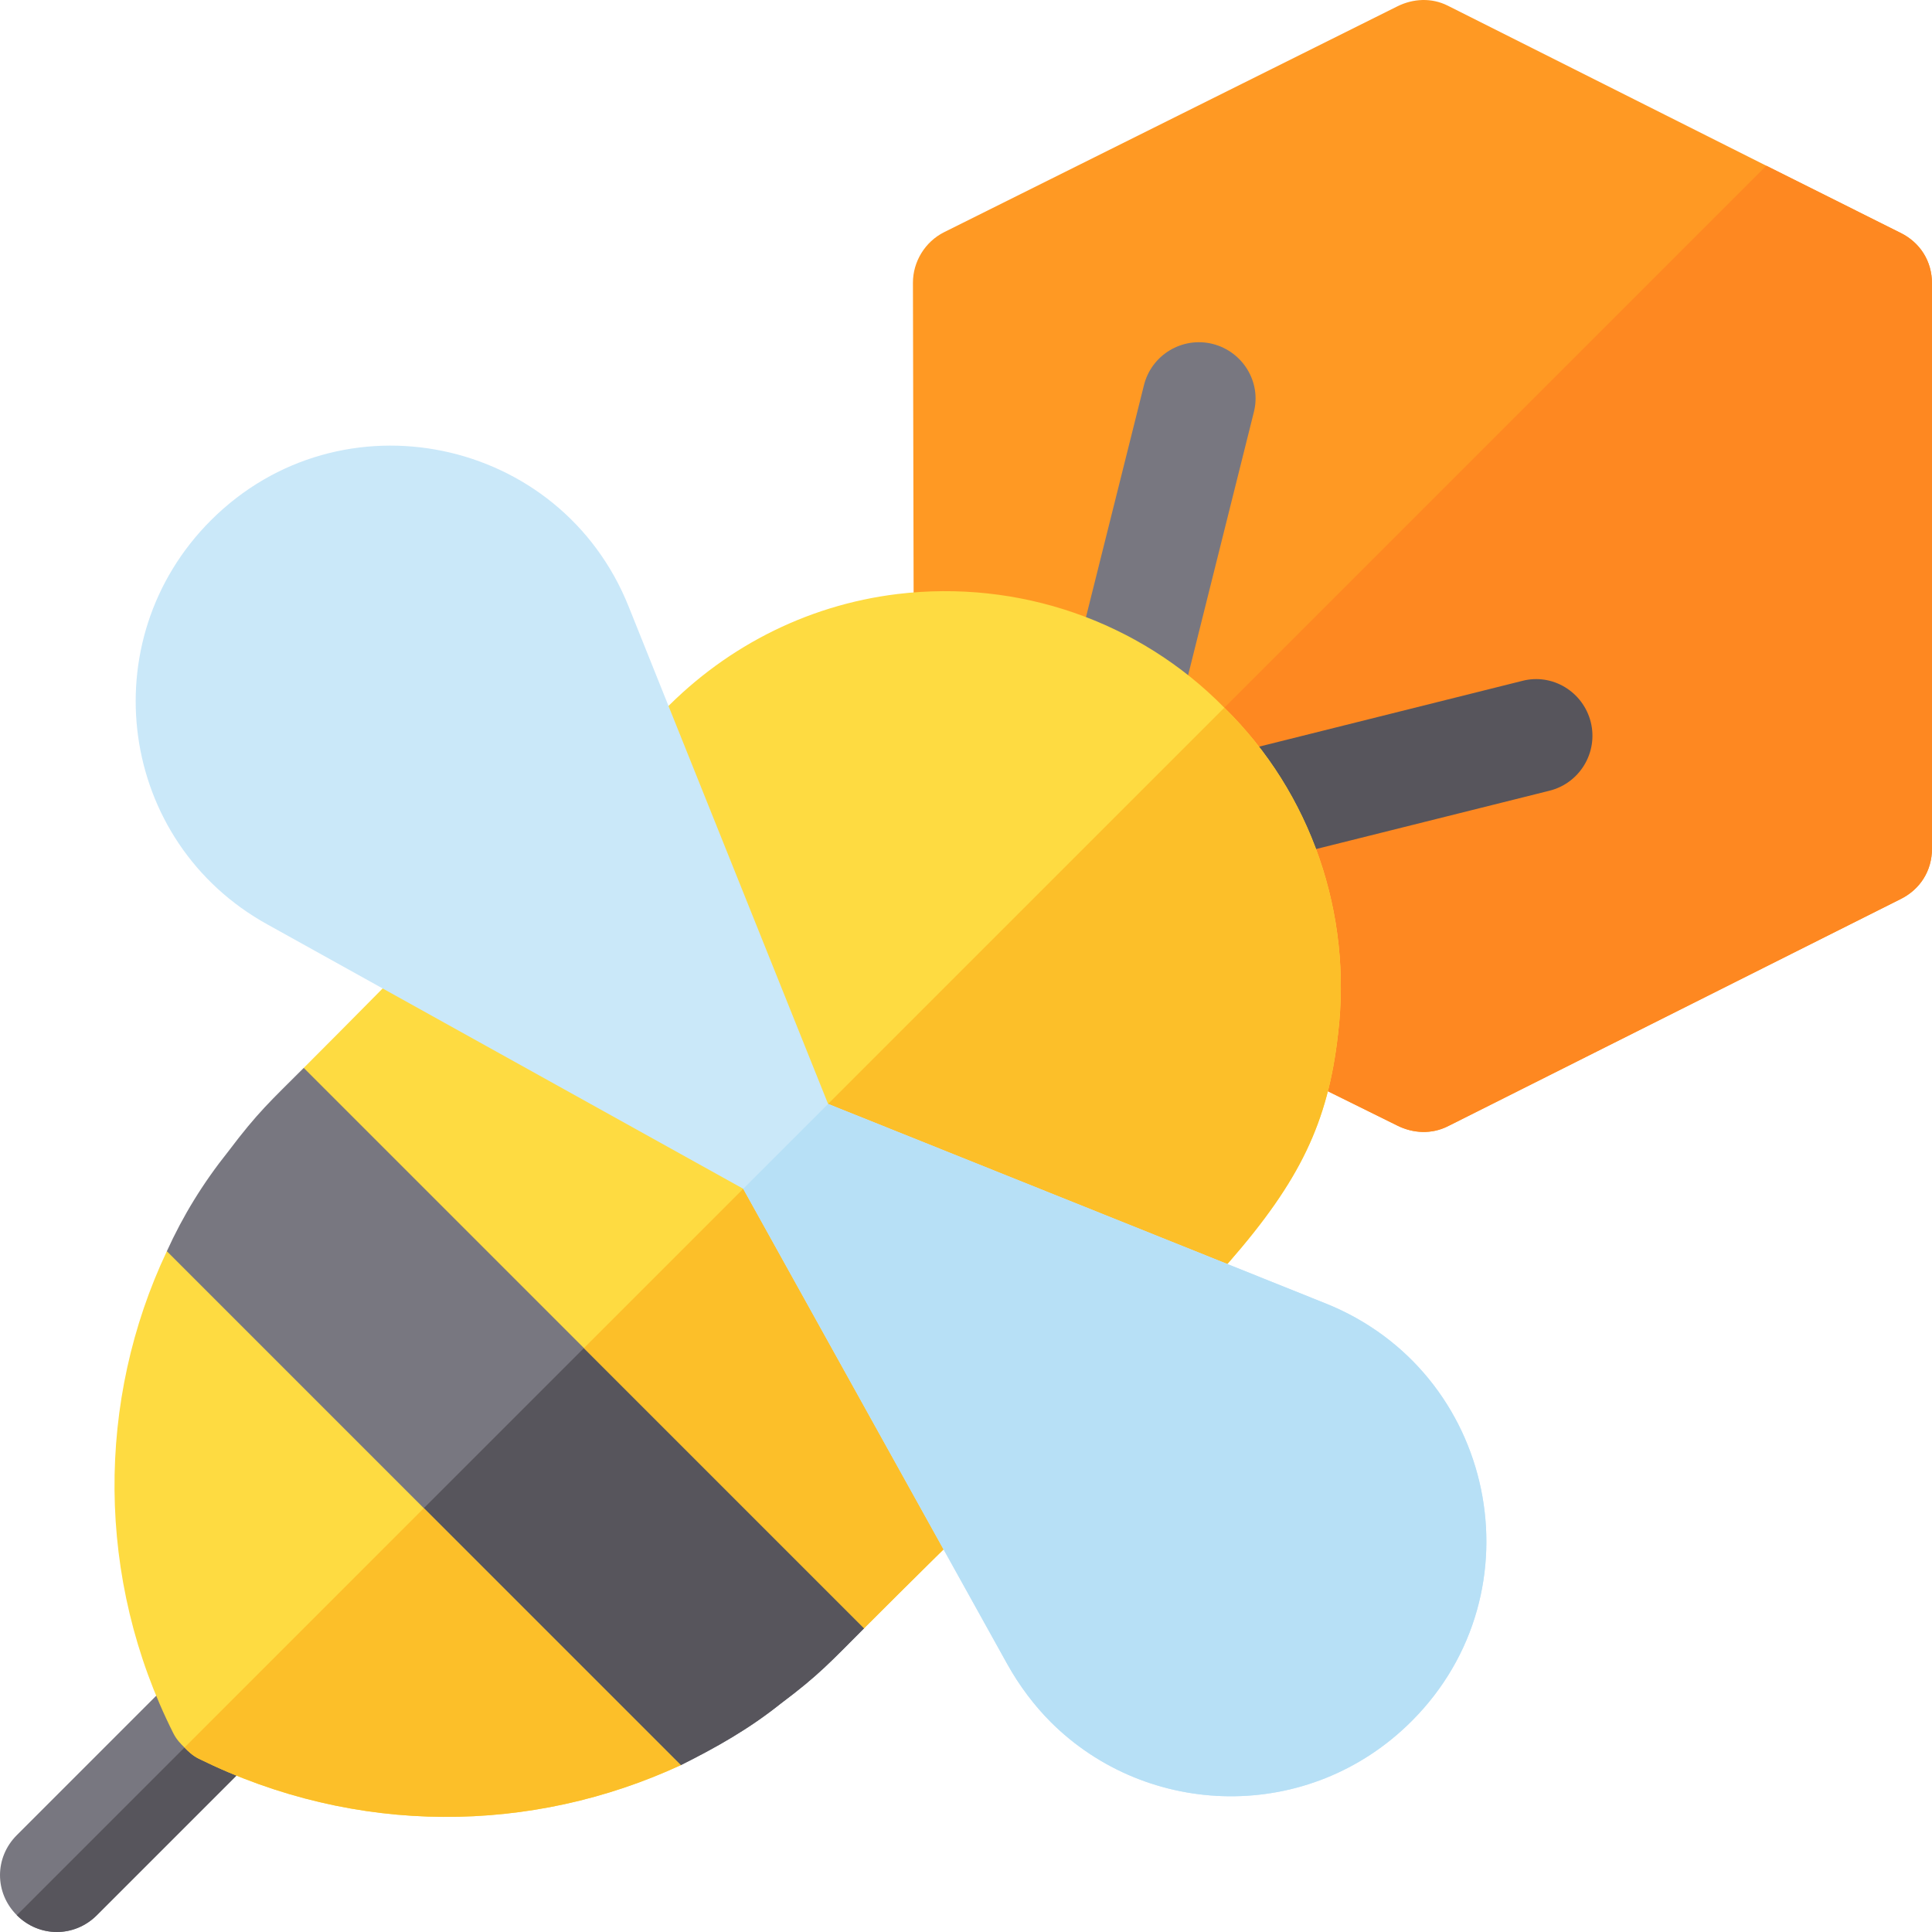
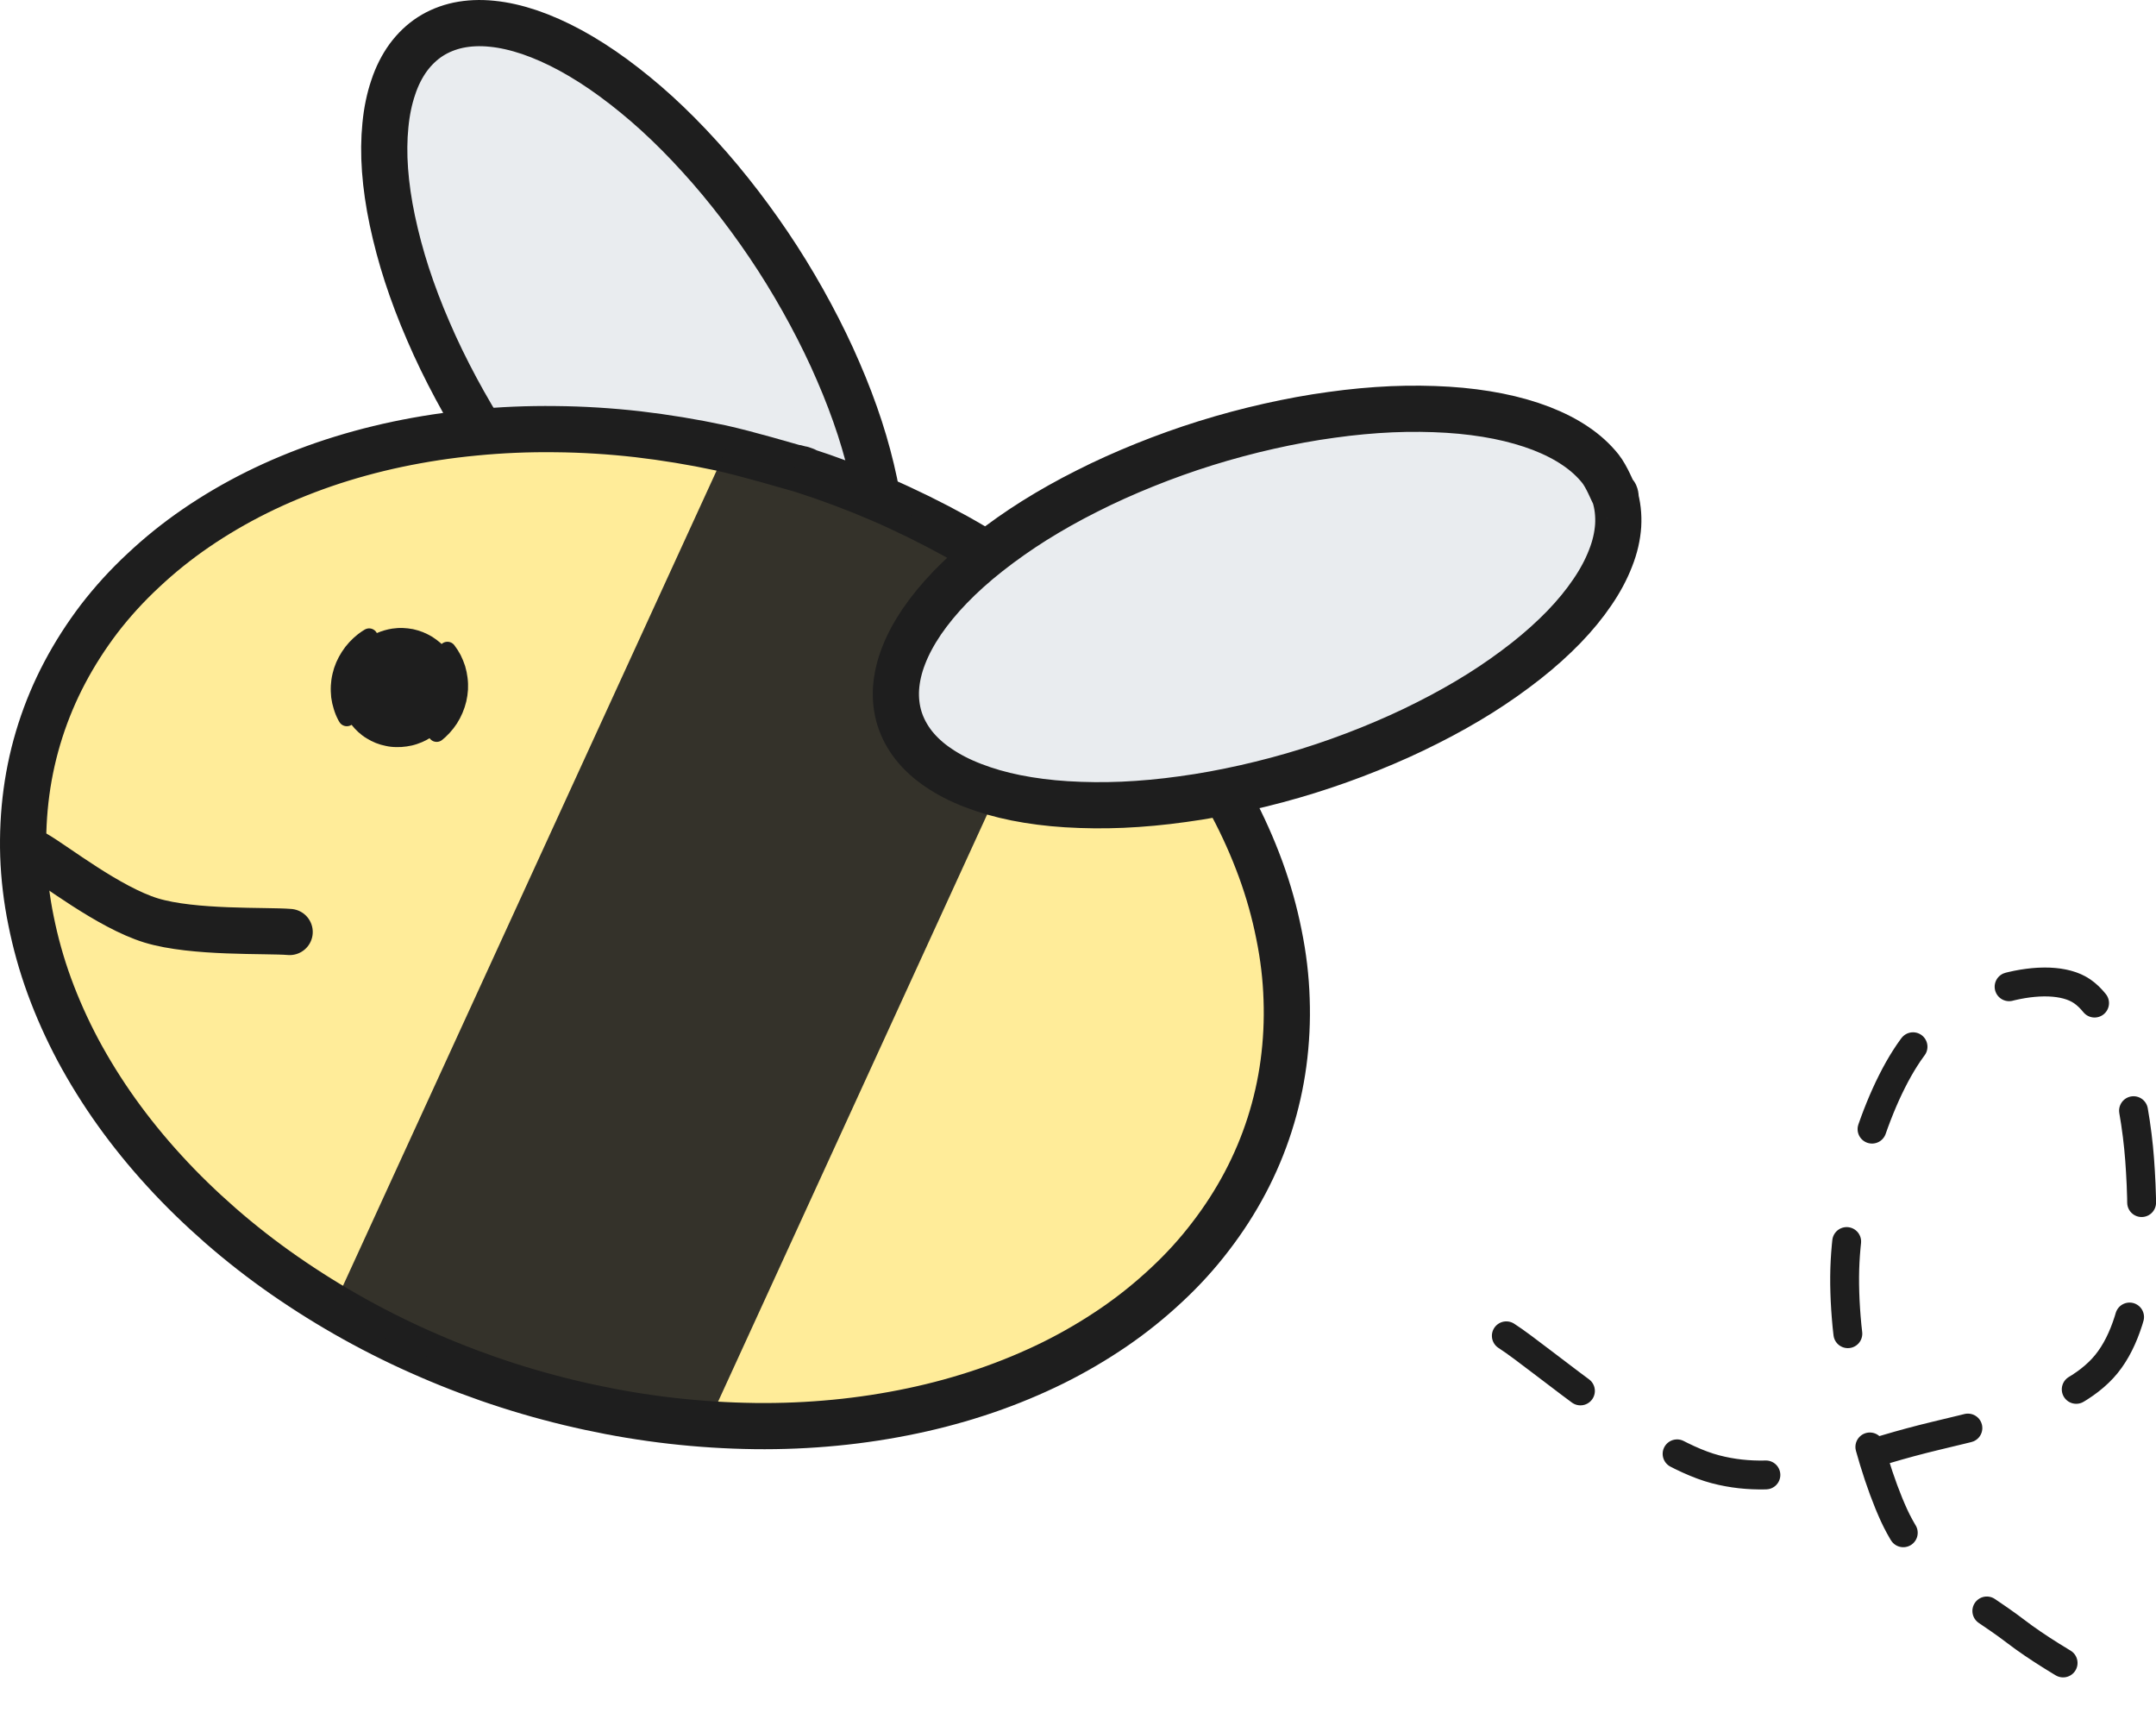
- <svg xmlns="http://www.w3.org/2000/svg" version="1.1" id="Capa_1" x="0px" y="0px" viewBox="0 0 511.999 511.999" style="enable-background:new 0 0 511.999 511.999;" xml:space="preserve">
-   <path style="fill:#FF9923;" d="M503.721,238.241c5.092-2.544,8.273-7.424,8.276-13.363l-0.002-149.774  c0-5.94-3.184-10.821-8.273-13.365l-35.64-17.821L383.649,1.49c-4.243-2.122-9.123-1.91-13.367,0.211L250.211,61.526  c-5.092,2.544-8.273,7.849-8.273,13.365l0.211,96.948c-0.211,3.608,1.274,7.214,3.607,9.973l39.458,44.975l43.701,49.641  c1.274,1.699,2.76,2.76,4.457,3.607l36.911,18.243c4.245,2.125,9.123,2.334,13.367,0.214L503.721,238.241z" />
-   <path style="fill:#FE8821;" d="M328.914,276.428l-43.701-49.641L468.082,43.918l35.64,17.821c5.09,2.544,8.273,7.424,8.273,13.365  l0.001,149.774c-0.003,5.938-3.184,10.819-8.276,13.363l-120.072,60.251c-4.244,2.121-9.121,1.911-13.367-0.214l-36.911-18.243  C331.674,279.188,330.188,278.127,328.914,276.428z" />
-   <path style="fill:#57555C;" d="M312.724,218.554c-1.992-8.027,2.9-16.173,10.929-18.18l79.722-19.923  c8.027-2.109,16.173,2.871,18.194,10.914c1.992,8.027-2.9,16.173-10.929,18.18l-79.722,19.923  C322.896,231.474,314.729,226.612,312.724,218.554z" />
-   <g>
-     <path style="fill:#787780;" d="M294.151,199.981c8.027,1.992,16.173-2.9,18.18-10.929l19.923-79.722   c2.109-8.027-2.871-16.173-10.914-18.194c-8.027-1.992-16.173,2.9-18.18,10.929l-19.923,79.722   C281.231,189.81,286.094,197.976,294.151,199.981z" />
-     <path style="fill:#787780;" d="M70.099,463.116L25.67,507.544c-5.939,5.939-15.274,5.94-21.214,0s-5.939-15.275,0-21.214   l44.429-44.429c5.728-5.728,15.274-5.94,21.214,0C76.039,447.842,75.827,457.387,70.099,463.116z" />
+ <svg xmlns="http://www.w3.org/2000/svg" id="svg64" width="186.748" height="148.289" version="1.1">eyJ2ZXJzaW9uIjoiMSIsImVuY29kaW5nIjoiYnN0cmluZyIsImNvbXByZXNzZWQiOnRydWUsImVuY29kZWQiOiJ4nOVZa1NcdTAwMWLHXHUwMDEy/c6voMhXM5lX90z7m59g+1biXHUwMDFinPjmplIpRVokwWqlSItcdTAwMDGn/N/vmYWwXHUwMDBmoSxgUteF5TKgndneme7TfU7P/rm1vb1Tni+yncfbO9nZcJBPR8vB6c6jdP1DtlxcTedcdTAwMDWGbPV9NT9ZXHUwMDBlq5mTslxcrFx1MDAxZX/7bX2HXHUwMDFhzmdcdTAwMTd3ZXk2y4pyhXm/4Pv29p/Vz+Zz8ny6WGXV9GqgflDQ3L363byoXHUwMDFlajRcdTAwMTkn4rW/mjFdPcfTymyE4cNBvsrqkXRpZ1bMn+5cdTAwMWZcdTAwMWbRRzEzOlhMxnr0dFY/9nCa51x1MDAwN+V5Xi1qNcdG6rFVuZxcdTAwMWZn76ejcoJR37m+6a7l/GQ8KbJV2ry+ujpfXGaG0/K82kN9dVCMK1x1MDAxYlqJhOi0iU40m1x1MDAxOGpcdTAwMGacJdc7XHSKxVx1MDAwNLJBXGam0dVwslx1MDAxOI3B/da7XHUwMDEwhJ3jzkKfzfP5Mi30XHUwMDFik6V/9VJ/XHUwMDFmXGaPx1hvMarnZJJccrPDes7p5fbZq1x1MDAxOMVbR0I6iMSrXHUwMDE5k2w6npRpmaKCi5pjMN7ZaHWoV5JVXHUwMDAxXG7WRK+DrX2ZXHUwMDFlv3g1qpDya1x1MDAxZJXlYJa9SndcdTAwMTQned50bTG6dO1fiKoxZS+vfKr3l+a/aGCxfsLJYjS4XHUwMDAwjVx0Wlg7LNo1/JpPi+Pu4/P58LjG2VbjWbeBNzXc0oV3oEjMluyN4f38+73/TF7u/rB3tDfan43fvnv98vXxl1x1MDAwNm9S2loy1pCJ1ouPXXRr5ZgsMOORXHUwMDAwvoNuq1WkaDk4tlx1MDAxZVx1MDAxMPwseFx1MDAxZlx1MDAxZWZDkXV4R6eseM/sU5JxI0ZX8DZIs1xirETBSimESF14s1x1MDAxMVxcd1xyXHUwMDBmPFB44/ZrsW1cdTAwMWKhXSvdXHUwMDAxlVtcdTAwMWJ789L9XCJcdTAwMWbQs72jgnn36HT/t/z56ruz/C7YtveEbbmmcreh7Dkqr7U4TyQxONeGMlx1MDAwMejeUqryhGpcdTAwMWE3QblcXFx1MDAwZYrVYrBEYP9cdTAwMWXOXcg3qrVz5MBcdOJBXHUwMDE44ZpqXHUwMDFkvbLAKngjXHUwMDEwMN1cXMxcdTAwMDWarTZgXHUwMDFia1x1MDAxYTG9M5xbXHUwMDAz/yhuXHUwMDFiLlx1MDAxZCzLp9NiNC3G3VuyYrRhJFx1MDAxZqzKZ/PZbFpiXHUwMDE5b+fTouzOqOw+WS7np5NssLZpWN44tkjmak2UPvVf2zWUqi9Xf//66NrZu1pcdTAwMDVj2FwizGKjXHUwMDE4dvZRe5hcdTAwMWSn4LtcdTAwMTChK1Dcei16lfKTNVx1MDAxMFx1MDAxMVx1MDAwM4xLy6BT0XjyUZM4o12/OUmZXHUwMDAwLeNxm1x1MDAwMEYta6yCXHUwMDA2XHUwMDFmuGBcIvSCs4F67Vx1MDAxOa9cZoM9UWHTQiTyo/bjbDDiRaf/wVx1MDAwNNNvUJQhrb1lXHUwMDExYK1Bu1x1MDAxN8NGeVx1MDAxMVx1MDAwM0bGMoFEXHUwMDFmei1apJ1cdTAwMGU6eFx1MDAwN56DXHUwMDFm6/y/sOhU4jDjkpJcdTAwMDLX2Vx1MDAxYlhcdTAwMTRFsdq1R0mJnT3DJdE7ZG9cdTAwMDTxXGLZfic6raxF0jtcbonDKKxcdTAwMTmUXHUwMDAwTHnEXHUwMDA0g+S51+LGUpM+XHUwMDA0XHUwMDEwkOhIkFx1MDAwNeQ131x1MDAwMDa4XHUwMDA1kIDLXHUwMDE5OlFcIvDTNMgmjYJM0uJcYvG+gcGkXFzTflx1MDAxMURcdTAwMTHHpmXPKy3kPJbuwV5se815qFxcy+RNwi9cdTAwMTlu7ZdJXHQ0XHUwMDFjXFxcdTAwMTi0tkI3SDqvvFx1MDAwZthcdTAwMTAjr1x1MDAxMMJWPDgouDWponBcdTAwMTPXOcFmXHUwMDE4VVx1MDAwMUImXCLx27aiXCI4VDNcdTAwMTOSXHUwMDA3XHUwMDE47DfnsNNcdTAwMTQ5R1iFa6dcdTAwMDcj37SzXHUwMDEySKNcdTAwMWPYm0DPqMCQeHCOR1x1MDAxZiC+Y1x1MDAwZbop4VFcdTAwMWJJYOozt6labjV/30Geo8PZKGEspKrEW6jz1YE9+KnYP3v5r1x1MDAxZvY+2lXhx+4sfHnqXFwga42NSFP01rXyvVA0hLBZXHUwMDE0fVx1MDAxMtNouys541CRrVjgiZ1BTftyXHUwMDFiT1x1MDAxMzxhpY3e+CtT5s7LxrZcdTAwMTPkizprb3Go8m5WvHr9xlx1MDAxZbrz1Uze8H+zvT9+nt6rMlx1MDAxZlxyVpPss09VdDRcdTAwMTRcdTAwMDW1OFx1MDAwNG2SXHUwMDE2aWObNClcZpuI+qXZtMW6gFx1MDAwYj1cdTAwMDJkXGKeXHUwMDAxXHUwMDFm/SPgpoiyJ1idXHUwMDA3ozhdi6RcdTAwMWHcYDwxpqJqXHUwMDEzmMFcdTAwMDNrbSfILamNh3Cq8rXId1x1MDAxM1VcbntkyE9jomtRtVx1MDAwMXKhXHUwMDFkk47wXHUwMDBlTaTpVWGOXHUwMDE0J/WioVjZsG4zv0rnXHUwMDE1kD5cdTAwMDKYXHUwMDAzy33GyCqtIZlM9Fx1MDAxNCHcNTWt7aZTXHUwMDEwNI7gXG5cdTAwMDRcdTAwMTftQOxVseSUt5HQP6C9gNSxXHUwMDFkg6JcdTAwMTi+gDBcdTAwMTHPMN0rdDwnlWrQ9CRlhHag3ag4JewghyGo0ilN7/JwXHUwMDAzod1Bz+5cdTAwMWNDXHK221x1MDAwMFx1MDAwYt1cdTAwMTQ8WFx1MDAwZcRcdTAwMGYhTr19XHUwMDA1bkDcIP90Qn/wLYG4XHUwMDFiXHUwMDE1XFxcbrGno1iUXHUwMDFl6lx1MDAxNZwg2ZBYjVx1MDAxOC1cdTAwMDBomlq6yViFyqBcdTAwMDVcdTAwMWHbpiPgfqjAedpcdTAwMDdIxEippEjLeTZcdTAwMTVcdTAwMWI0L1x1MDAxMVx1MDAwNY+i595QbCxglbWgoCegLlxm4ydcYrpcdTAwMTGKz9VpXHUwMDE0N1x1MDAxZqNyanm5eYreR2hcdTAwMWazg7xcdTAwMTj//Js+XHUwMDFjv/f5+3fjXHUwMDFmJ7+XdyE007l+r4SGJIdcdTAwMWVHM40mPXWlNXteSDXtMVx1MDAwMVxu21v0Op7WXHUwMDBmn9BMWcTXoHdyobPS21x1MDAxMdqmgyeULuRcYuuIftlcIlx1MDAwNPVcdTAwMTLrc1S0oGhcdTAwMDY9ylx1MDAwMVx1MDAxYZ90ILym1lD6kGwgtVx1MDAwN8Bod5Nrm9VaXHUwMDEyXHUwMDAxPp3K3eIglV+Uxftn37/I47v5XHUwMDEz/eatXHUwMDFj/dt/aW1I5yTVXHUwMDA1VFx1MDAxNoIsdVx1MDAxNpondLBcdTAwMWO0Slx1MDAwNzKQ/OApK92su1x1MDAxZixb8CDaoopnXHUwMDEyXHUwMDFmX4NlRvWFPkw0XHUwMDAzdmXiLpRRaF2EtLRcdTAwMGZcdTAwMDDJX402g/zSXGK5QP1oa7glpqhcdTAwMWLxXjmwXHRF6bOGn1tcdTAwMTLk5lx1MDAxNzGbuz0nkVx1MDAwMzUysK98fNj3cjQ8PSty/eFcdTAwMTWd54tTOXn9/yxcdTAwMWb972GcOKhU9iagOCCGndZcdTAwMGV9XzrKgahcdTAwMDIhxkZcdTAwMTLc+3tcdTAwMThcdTAwMDU9a1x1MDAwNJStk1x1MDAxMKrPXHUwMDFlXHUwMDFih1x1MDAxN6Bla1EkdDo9XHUwMDA1XG7W+jujxVmj3YN4bf61XHUwMDE0kY2RT5/1mG/K+63LXHUwMDA37FxmXHUwMDE2i4NcdTAwMTK+v4rhzodpdvr02lfc6bOzdVx1MDAxOdKUn1lcdTAwMTX6T1uf/lx1MDAwN613XHUwMDBiyCJ9<defs id="defs4">
+     <style id="style2">@font-face{font-family:"Virgil";src:url(https://excalidraw.com/Virgil.woff2)}@font-face{font-family:"Cascadia";src:url(https://excalidraw.com/Cascadia.woff2)}@font-face{font-family:"Assistant";src:url(https://excalidraw.com/Assistant-Regular.woff2)}</style>
+   </defs>
+   <g id="g10" stroke-linecap="round" transform="rotate(57.171 29.371 43.217)">
+     <path id="path6" fill="#e9ecef" stroke="none" stroke-width="0" d="M64.89 14.87c0 .86-.17 1.73-.49 2.58-.33.85-.82 1.7-1.47 2.5-.64.81-1.45 1.61-2.39 2.35-.94.75-2.03 1.47-3.24 2.13-1.21.66-2.56 1.28-4 1.83a46.57 46.57 0 0 1-4.63 1.49c-1.63.43-3.36.8-5.13 1.09-1.76.3-3.61.52-5.46.67-1.85.15-3.76.23-5.64.23-1.87 0-3.78-.08-5.63-.23-1.85-.15-3.7-.37-5.46-.67-1.77-.29-3.5-.66-5.13-1.09a46.57 46.57 0 0 1-4.63-1.49c-1.44-.55-2.79-1.17-4-1.83-1.21-.66-2.3-1.38-3.24-2.13-.94-.74-1.75-1.54-2.39-2.35-.65-.8-1.14-1.65-1.47-2.5C.17 16.6 0 15.73 0 14.87c0-.86.17-1.74.49-2.58.33-.85.82-1.7 1.47-2.51.64-.81 1.45-1.6 2.39-2.35.94-.74 2.03-1.46 3.24-2.12 1.21-.66 2.56-1.28 4-1.83a46.57 46.57 0 0 1 4.63-1.49c1.63-.43 3.36-.8 5.13-1.09 1.76-.3 3.61-.52 5.46-.67C28.66.08 30.57 0 32.44 0c1.88 0 3.79.08 5.64.23 1.85.15 3.7.37 5.46.67 1.77.29 3.5.66 5.13 1.09 1.62.43 3.19.94 4.63 1.49s2.79 1.17 4 1.83c1.21.66 2.3 1.38 3.24 2.12.94.75 1.75 1.54 2.39 2.35.65.81 1.14 1.66 1.47 2.51.32.84.41 2.15.49 2.58.08.43.08-.43 0 0" />
+     <path id="path8" fill="none" stroke="#1e1e1e" stroke-width="4" d="M64.89 14.87c0 .86-.17 1.73-.49 2.58-.33.85-.82 1.7-1.47 2.5-.64.81-1.45 1.61-2.39 2.35-.94.75-2.03 1.47-3.24 2.13-1.21.66-2.56 1.28-4 1.83a46.57 46.57 0 0 1-4.63 1.49c-1.63.43-3.36.8-5.13 1.09-1.76.3-3.61.52-5.46.67-1.85.15-3.76.23-5.64.23-1.87 0-3.78-.08-5.63-.23-1.85-.15-3.7-.37-5.46-.67-1.77-.29-3.5-.66-5.13-1.09a46.57 46.57 0 0 1-4.63-1.49c-1.44-.55-2.79-1.17-4-1.83-1.21-.66-2.3-1.38-3.24-2.13-.94-.74-1.75-1.54-2.39-2.35-.65-.8-1.14-1.65-1.47-2.5C.17 16.6 0 15.73 0 14.87c0-.86.17-1.74.49-2.58.33-.85.82-1.7 1.47-2.51.64-.81 1.45-1.6 2.39-2.35.94-.74 2.03-1.46 3.24-2.12 1.21-.66 2.56-1.28 4-1.83a46.57 46.57 0 0 1 4.63-1.49c1.63-.43 3.36-.8 5.13-1.09 1.76-.3 3.61-.52 5.46-.67C28.66.08 30.57 0 32.44 0c1.88 0 3.79.08 5.64.23 1.85.15 3.7.37 5.46.67 1.77.29 3.5.66 5.13 1.09 1.62.43 3.19.94 4.63 1.49s2.79 1.17 4 1.83c1.21.66 2.3 1.38 3.24 2.12.94.75 1.75 1.54 2.39 2.35.65.81 1.14 1.66 1.47 2.51.32.84.41 2.15.49 2.58.08.43.08-.43 0 0" />
  </g>
-   <path style="fill:#57555C;" d="M70.099,463.116L25.67,507.544c-5.939,5.939-15.274,5.94-21.214,0L70.1,441.9  C76.039,447.842,75.827,457.387,70.099,463.116z" />
-   <path style="fill:#787780;" d="M206.931,451.447c-8.487,6.787-17.181,11.671-26.519,16.336l-38.186-3.818l-92.707-92.707  l-5.302-39.669c4.24-9.337,9.548-18.032,16.336-26.519c7.847-10.397,11.031-13.154,19.94-22.064l41.791,9.971l109.042,109.042  l-2.333,29.489C220.085,440.416,217.117,443.81,206.931,451.447z" />
-   <path style="fill:#57555C;" d="M228.995,431.507c-8.91,8.91-11.879,12.304-22.064,19.94c-8.487,6.787-17.181,11.671-26.519,16.336  l-38.186-3.818l-47.096-47.096l75.523-75.523l60.673,60.673L228.995,431.507z" />
-   <path style="fill:#FEDB41;" d="M180.414,467.782c-39.458,18.244-85.917,18.881-127.711-1.699c-1.696-0.847-2.755-1.906-3.817-2.968  c-1.062-1.062-2.121-2.121-2.968-3.817c-20.58-40.945-20.367-88.253-1.699-127.712L180.414,467.782z" />
-   <path style="fill:#FCBF29;" d="M112.316,399.685l68.098,68.098c-39.458,18.244-85.917,18.881-127.711-1.699  c-1.696-0.847-2.755-1.906-3.817-2.968L112.316,399.685z" />
-   <path style="fill:#FEDB41;" d="M228.995,431.507L80.494,283.005c30.126-30.126,22.062-22.912,93.768-92.919  c16.759-18.033,39.034-29.701,63.644-32.671c31.819-3.82,63.853,6.999,86.554,30.126c23.125,22.701,33.945,54.735,30.126,86.554  C349.28,320.978,324.672,335.829,228.995,431.507z" />
-   <path style="fill:#FCBF29;" d="M228.995,431.507l-74.25-74.25L324.46,187.541c23.125,22.701,33.945,54.735,30.126,86.554  C349.28,320.978,324.672,335.829,228.995,431.507z" />
-   <path style="fill:#CAE8F9;" d="M351.191,345.375L219.45,292.551L166.626,160.81c-18.034-45.19-76.372-57.279-110.74-22.912  c-31.822,31.822-24.61,85.281,15.063,107.132l126.013,70.007l70.007,126.013c3.184,5.729,7.213,11.034,11.456,15.275  c25.668,25.668,68.522,26.943,95.678-0.212C408.47,421.747,396.38,363.409,351.191,345.375z" />
-   <path style="fill:#B7E0F6;" d="M374.102,456.114c-27.156,27.156-70.009,25.88-95.678,0.212c-4.242-4.242-8.271-9.546-11.456-15.275  l-70.006-126.013l22.487-22.487l131.741,52.824C396.38,363.409,408.47,421.747,374.102,456.114z" />
-   <g>
- </g>
-   <g>
- </g>
-   <g>
- </g>
-   <g>
- </g>
-   <g>
- </g>
-   <g>
- </g>
-   <g>
- </g>
-   <g>
- </g>
-   <g>
- </g>
-   <g>
- </g>
-   <g>
- </g>
-   <g>
- </g>
-   <g>
- </g>
-   <g>
- </g>
-   <g>
- </g>
+   <g id="g16" stroke-linecap="round" transform="rotate(-72.231 65.93 57.78)">
+     <path id="path12" fill="#ffec99" stroke="none" stroke-width="0" d="M83.29 55.9c0 2.44-.12 4.89-.35 7.3-.24 2.41-.6 4.82-1.06 7.17-.47 2.35-1.06 4.68-1.76 6.93-.69 2.25-1.5 4.45-2.41 6.56-.9 2.1-1.92 4.15-3.02 6.08-1.1 1.93-2.31 3.78-3.59 5.5a49.525 49.525 0 0 1-4.1 4.82 44.042 44.042 0 0 1-4.53 4.06c-1.57 1.22-3.21 2.3-4.89 3.23-1.67.94-3.4 1.73-5.15 2.35a32.78 32.78 0 0 1-5.35 1.43 30.963 30.963 0 0 1-10.87 0c-1.8-.32-3.59-.8-5.34-1.43-1.75-.62-3.49-1.41-5.16-2.35-1.67-.93-3.32-2.01-4.89-3.23a44.042 44.042 0 0 1-4.53-4.06c-1.43-1.48-2.81-3.1-4.09-4.82a54.202 54.202 0 0 1-3.59-5.5 60.409 60.409 0 0 1-3.03-6.08c-.91-2.11-1.72-4.31-2.41-6.56A71.658 71.658 0 0 1 .36 63.2a73.874 73.874 0 0 1 0-14.59 71.658 71.658 0 0 1 2.81-14.1c.69-2.25 1.5-4.45 2.41-6.56.91-2.1 1.92-4.15 3.03-6.08 1.1-1.93 2.31-3.78 3.59-5.5 1.28-1.72 2.66-3.34 4.09-4.82 1.44-1.48 2.96-2.84 4.53-4.06 1.57-1.22 3.22-2.3 4.89-3.23 1.67-.94 3.41-1.73 5.16-2.36 1.75-.62 3.54-1.1 5.34-1.42a30.963 30.963 0 0 1 10.87 0c1.8.32 3.6.8 5.35 1.42 1.75.63 3.48 1.42 5.15 2.36 1.68.93 3.32 2.01 4.89 3.23 1.57 1.22 3.09 2.58 4.53 4.06 1.44 1.48 2.81 3.1 4.1 4.82 1.28 1.72 2.49 3.57 3.59 5.5a60.35 60.35 0 0 1 3.02 6.08c.91 2.11 1.72 4.31 2.41 6.56.7 2.25 1.29 4.58 1.76 6.93.46 2.35.82 4.76 1.06 7.17.23 2.41.3 6.08.35 7.29.06 1.22.06-1.21 0 0" />
+     <path id="path14" fill="none" stroke="#1e1e1e" stroke-width="4" d="M83.29 55.9c0 2.44-.12 4.89-.35 7.3-.24 2.41-.6 4.82-1.06 7.17-.47 2.35-1.06 4.68-1.76 6.93-.69 2.25-1.5 4.45-2.41 6.56-.9 2.1-1.92 4.15-3.02 6.08-1.1 1.93-2.31 3.78-3.59 5.5a49.525 49.525 0 0 1-4.1 4.82 44.042 44.042 0 0 1-4.53 4.06c-1.57 1.22-3.21 2.3-4.89 3.23-1.67.94-3.4 1.73-5.15 2.35a32.78 32.78 0 0 1-5.35 1.43 30.963 30.963 0 0 1-10.87 0c-1.8-.32-3.59-.8-5.34-1.43-1.75-.62-3.49-1.41-5.16-2.35-1.67-.93-3.32-2.01-4.89-3.23a44.042 44.042 0 0 1-4.53-4.06c-1.43-1.48-2.81-3.1-4.09-4.82a54.202 54.202 0 0 1-3.59-5.5 60.409 60.409 0 0 1-3.03-6.08c-.91-2.11-1.72-4.31-2.41-6.56A71.658 71.658 0 0 1 .36 63.2a73.874 73.874 0 0 1 0-14.59 71.658 71.658 0 0 1 2.81-14.1c.69-2.25 1.5-4.45 2.41-6.56.91-2.1 1.92-4.15 3.03-6.08 1.1-1.93 2.31-3.78 3.59-5.5 1.28-1.72 2.66-3.34 4.09-4.82 1.44-1.48 2.96-2.84 4.53-4.06 1.57-1.22 3.22-2.3 4.89-3.23 1.67-.94 3.41-1.73 5.16-2.36 1.75-.62 3.54-1.1 5.34-1.42a30.963 30.963 0 0 1 10.87 0c1.8.32 3.6.8 5.35 1.42 1.75.63 3.48 1.42 5.15 2.36 1.68.93 3.32 2.01 4.89 3.23 1.57 1.22 3.09 2.58 4.53 4.06 1.44 1.48 2.81 3.1 4.1 4.82 1.28 1.72 2.49 3.57 3.59 5.5a60.35 60.35 0 0 1 3.02 6.08c.91 2.11 1.72 4.31 2.41 6.56.7 2.25 1.29 4.58 1.76 6.93.46 2.35.82 4.76 1.06 7.17.23 2.41.3 6.08.35 7.29.06 1.22.06-1.21 0 0" />
+   </g>
+   <g id="g24" stroke-linecap="round" transform="translate(-8 -7.999)">
+     <g id="g22" fill-opacity=".9" fill-rule="evenodd" stroke-opacity=".9" transform="translate(101.123 61.911)">
+       <path id="path18" fill="#1e1e1e" fill-rule="evenodd" stroke="none" stroke-width="0" d="m0 0-.71-.64-4.19-3.17-4.5-2.89-4.77-2.57-4.98-2.23-5.16-1.86-5.28-1.48-.63-.13-34.12 74.43 4.47 2.41 4.99 2.23 5.15 1.86 5.28 1.48 5.35 1.08 5.37.68 1.97.1L0 0" />
+       <path id="path20" fill="none" stroke="transparent" stroke-width="2" d="M0 0c-.21-.19-.43-.38-.71-.64M0 0c-.19-.17-.39-.35-.71-.64m0 0c-.85-.64-1.7-1.28-4.19-3.17M-.71-.64c-.87-.65-1.73-1.31-4.19-3.17m0 0c-.91-.59-1.82-1.17-4.5-2.89m4.5 2.89c-1.03-.67-2.06-1.33-4.5-2.89m0 0c-1.3-.7-2.59-1.4-4.77-2.57M-9.4-6.7c-1.15-.62-2.29-1.24-4.77-2.57m0 0c-1.96-.88-3.93-1.76-4.98-2.23m4.98 2.23c-1.31-.59-2.63-1.18-4.98-2.23m0 0c-2.06-.74-4.12-1.49-5.16-1.86m5.16 1.86c-1.07-.39-2.14-.77-5.16-1.86m0 0c-1.08-.31-2.16-.61-5.28-1.48m5.28 1.48c-1.16-.33-2.33-.66-5.28-1.48m0 0c-.15-.04-.31-.07-.63-.13m.63.13c-.16-.04-.33-.07-.63-.13m0 0C-41.5 9.64-52.79 34.26-64.34 59.46m34.12-74.43c-9.2 20.06-18.39 40.13-34.12 74.43m0 0c1.12.6 2.23 1.2 4.47 2.41m-4.47-2.41c1.35.72 2.69 1.45 4.47 2.41m0 0c1.19.53 2.38 1.06 4.99 2.23m-4.99-2.23c1.58.7 3.15 1.41 4.99 2.23m0 0c1.04.37 2.09.75 5.15 1.86m-5.15-1.86c1.73.62 3.46 1.25 5.15 1.86m0 0c1.91.53 3.82 1.07 5.28 1.48m-5.28-1.48c2.1.59 4.19 1.17 5.28 1.48m0 0c1.49.3 2.98.6 5.35 1.08m-5.35-1.08c1.72.35 3.44.7 5.35 1.08m0 0c1.64.21 3.27.42 5.37.68m-5.37-.68c1.49.19 2.97.38 5.37.68m0 0c.42.02.84.04 1.97.1m-1.97-.1c.67.04 1.33.07 1.97.1m0 0C-24.17 52.73-16.58 36.17 0 0m-31.76 69.3C-23.67 51.64-15.58 33.99 0 0m0 0s0 0 0 0m0 0s0 0 0 0" />
+     </g>
+   </g>
+   <mask id="mask26" />
+   <g id="g32" stroke-linecap="round" transform="rotate(-17.319 194.433 -217.244)">
+     <path id="path28" fill="#e9ecef" stroke="none" stroke-width="0" d="M64.89 14.87c0 .86-.17 1.73-.49 2.58-.33.85-.82 1.7-1.47 2.5-.64.81-1.45 1.61-2.39 2.35-.94.75-2.03 1.47-3.24 2.13-1.21.66-2.56 1.28-4 1.83a46.57 46.57 0 0 1-4.63 1.49c-1.63.43-3.36.8-5.13 1.09-1.76.3-3.61.52-5.46.67-1.85.15-3.76.23-5.64.23-1.87 0-3.78-.08-5.63-.23-1.85-.15-3.7-.37-5.46-.67-1.77-.29-3.5-.66-5.13-1.09a46.57 46.57 0 0 1-4.63-1.49c-1.44-.55-2.79-1.17-4-1.83-1.21-.66-2.3-1.38-3.24-2.13-.94-.74-1.75-1.54-2.39-2.35-.65-.8-1.14-1.65-1.47-2.5C.17 16.6 0 15.73 0 14.87c0-.86.17-1.74.49-2.58.33-.85.82-1.7 1.47-2.51.64-.81 1.45-1.6 2.39-2.35.94-.74 2.03-1.46 3.24-2.12 1.21-.66 2.56-1.28 4-1.83a46.57 46.57 0 0 1 4.63-1.49c1.63-.43 3.36-.8 5.13-1.09 1.76-.3 3.61-.52 5.46-.67C28.66.08 30.57 0 32.44 0c1.88 0 3.79.08 5.64.23 1.85.15 3.7.37 5.46.67 1.77.29 3.5.66 5.13 1.09 1.62.43 3.19.94 4.63 1.49s2.79 1.17 4 1.83c1.21.66 2.3 1.38 3.24 2.12.94.75 1.75 1.54 2.39 2.35.65.81 1.14 1.66 1.47 2.51.32.84.41 2.15.49 2.58.08.43.08-.43 0 0" />
+     <path id="path30" fill="none" stroke="#1e1e1e" stroke-width="4" d="M64.89 14.87c0 .86-.17 1.73-.49 2.58-.33.85-.82 1.7-1.47 2.5-.64.81-1.45 1.61-2.39 2.35-.94.75-2.03 1.47-3.24 2.13-1.21.66-2.56 1.28-4 1.83a46.57 46.57 0 0 1-4.63 1.49c-1.63.43-3.36.8-5.13 1.09-1.76.3-3.61.52-5.46.67-1.85.15-3.76.23-5.64.23-1.87 0-3.78-.08-5.63-.23-1.85-.15-3.7-.37-5.46-.67-1.77-.29-3.5-.66-5.13-1.09a46.57 46.57 0 0 1-4.63-1.49c-1.44-.55-2.79-1.17-4-1.83-1.21-.66-2.3-1.38-3.24-2.13-.94-.74-1.75-1.54-2.39-2.35-.65-.8-1.14-1.65-1.47-2.5C.17 16.6 0 15.73 0 14.87c0-.86.17-1.74.49-2.58.33-.85.82-1.7 1.47-2.51.64-.81 1.45-1.6 2.39-2.35.94-.74 2.03-1.46 3.24-2.12 1.21-.66 2.56-1.28 4-1.83a46.57 46.57 0 0 1 4.63-1.49c1.63-.43 3.36-.8 5.13-1.09 1.76-.3 3.61-.52 5.46-.67C28.66.08 30.57 0 32.44 0c1.88 0 3.79.08 5.64.23 1.85.15 3.7.37 5.46.67 1.77.29 3.5.66 5.13 1.09 1.62.43 3.19.94 4.63 1.49s2.79 1.17 4 1.83c1.21.66 2.3 1.38 3.24 2.12.94.75 1.75 1.54 2.39 2.35.65.81 1.14 1.66 1.47 2.51.32.84.41 2.15.49 2.58.08.43.08-.43 0 0" />
+   </g>
+   <g id="g38" stroke-linecap="round" transform="translate(-8 -7.999)">
+     <g id="g36" transform="rotate(4.675 -1445.79 1758.014)">
+       <path id="path34" fill="none" stroke="#1e1e1e" stroke-dasharray="8, 10" stroke-width="2.5" d="M0 0c3.16 1.67 13.04 8.99 18.98 10.04 5.94 1.06 11.16-1.74 16.67-3.71 5.5-1.98 13.4-3.8 16.36-8.14 2.96-4.33 2.26-12.51 1.42-17.87-.84-5.36-3.15-12.8-6.46-14.28-3.31-1.49-10.36 1.19-13.4 5.39-3.04 4.19-5.04 12.86-4.85 19.75.2 6.89 3.14 16.45 6.02 21.58 2.89 5.12 7.38 6.62 11.31 9.15 3.93 2.54 10.22 5.03 12.26 6.04" />
+     </g>
+   </g>
+   <mask id="mask40" />
+   <g id="g46" stroke-linecap="round" transform="rotate(-37.702 99.656 -10.649)">
+     <path id="path42" fill="#1e1e1e" stroke="none" stroke-width="0" d="M10.51 5.1c0 .3-.03.6-.08.89-.06.29-.14.58-.24.86-.11.28-.24.55-.39.8-.15.26-.33.51-.52.73-.2.23-.42.44-.65.63a5.5 5.5 0 0 1-1.58.89 5.542 5.542 0 0 1-1.8.31c-.3 0-.61-.03-.91-.08-.3-.05-.6-.13-.88-.23-.29-.1-.57-.23-.83-.38-.27-.15-.52-.32-.75-.51-.24-.19-.46-.4-.65-.63a4.866 4.866 0 0 1-.91-1.53c-.11-.28-.19-.57-.24-.86A5.26 5.26 0 0 1 0 5.1c0-.29.03-.59.08-.88.05-.29.13-.58.24-.86.1-.28.23-.55.38-.81.16-.25.33-.5.53-.73.19-.22.41-.44.65-.63.23-.19.48-.36.75-.51.26-.14.54-.27.83-.37.28-.1.58-.18.88-.23.3-.05.61-.08.91-.08a5.542 5.542 0 0 1 2.63.68c.26.15.52.32.75.51.23.19.45.41.65.63.19.23.37.48.52.73.15.26.28.53.39.81.1.28.18.57.24.86.05.29.06.74.08.88.01.15.01-.14 0 0" />
+     <path id="path44" fill="none" stroke="#1e1e1e" stroke-dasharray="8, 9" stroke-width="1.5" d="M10.51 5.1c0 .3-.03.6-.08.89-.06.29-.14.58-.24.86-.11.28-.24.55-.39.8-.15.26-.33.51-.52.73-.2.23-.42.44-.65.63a5.5 5.5 0 0 1-1.58.89 5.542 5.542 0 0 1-1.8.31c-.3 0-.61-.03-.91-.08-.3-.05-.6-.13-.88-.23-.29-.1-.57-.23-.83-.38-.27-.15-.52-.32-.75-.51-.24-.19-.46-.4-.65-.63a4.866 4.866 0 0 1-.91-1.53c-.11-.28-.19-.57-.24-.86A5.26 5.26 0 0 1 0 5.1c0-.29.03-.59.08-.88.05-.29.13-.58.24-.86.1-.28.23-.55.38-.81.16-.25.33-.5.53-.73.19-.22.41-.44.65-.63.23-.19.48-.36.75-.51.26-.14.54-.27.83-.37.28-.1.58-.18.88-.23.3-.05.61-.08.91-.08a5.542 5.542 0 0 1 2.63.68c.26.15.52.32.75.51.23.19.45.41.65.63.19.23.37.48.52.73.15.26.28.53.39.81.1.28.18.57.24.86.05.29.06.74.08.88.01.15.01-.14 0 0" />
+   </g>
+   <g id="g52" stroke-linecap="round" transform="translate(-8 -7.999)">
+     <g id="g50" transform="translate(11.08 81.953)">
+       <path id="path48" fill="none" stroke="#1e1e1e" stroke-width="4" d="M0 0c1.67.96 6.34 4.63 10.01 5.76 3.67 1.12 10 .83 12 1M0 0c1.67.96 6.34 4.63 10.01 5.76 3.67 1.12 10 .83 12 1" />
+     </g>
+   </g>
+   <mask id="mask54" />
+   <g id="g60" stroke-linecap="round" transform="translate(-8 -7.999)">
+     <g id="g58" fill-opacity=".9" stroke-opacity=".9" transform="translate(26.528 116.808)">
+       <path id="path56" fill="none" stroke="transparent" stroke-width="4" d="M0 0c1.01 3.47 5.06 17.35 6.07 20.82M0 0c1.01 3.47 5.06 17.35 6.07 20.82" />
+     </g>
+   </g>
+   <mask id="mask62" />
</svg>
